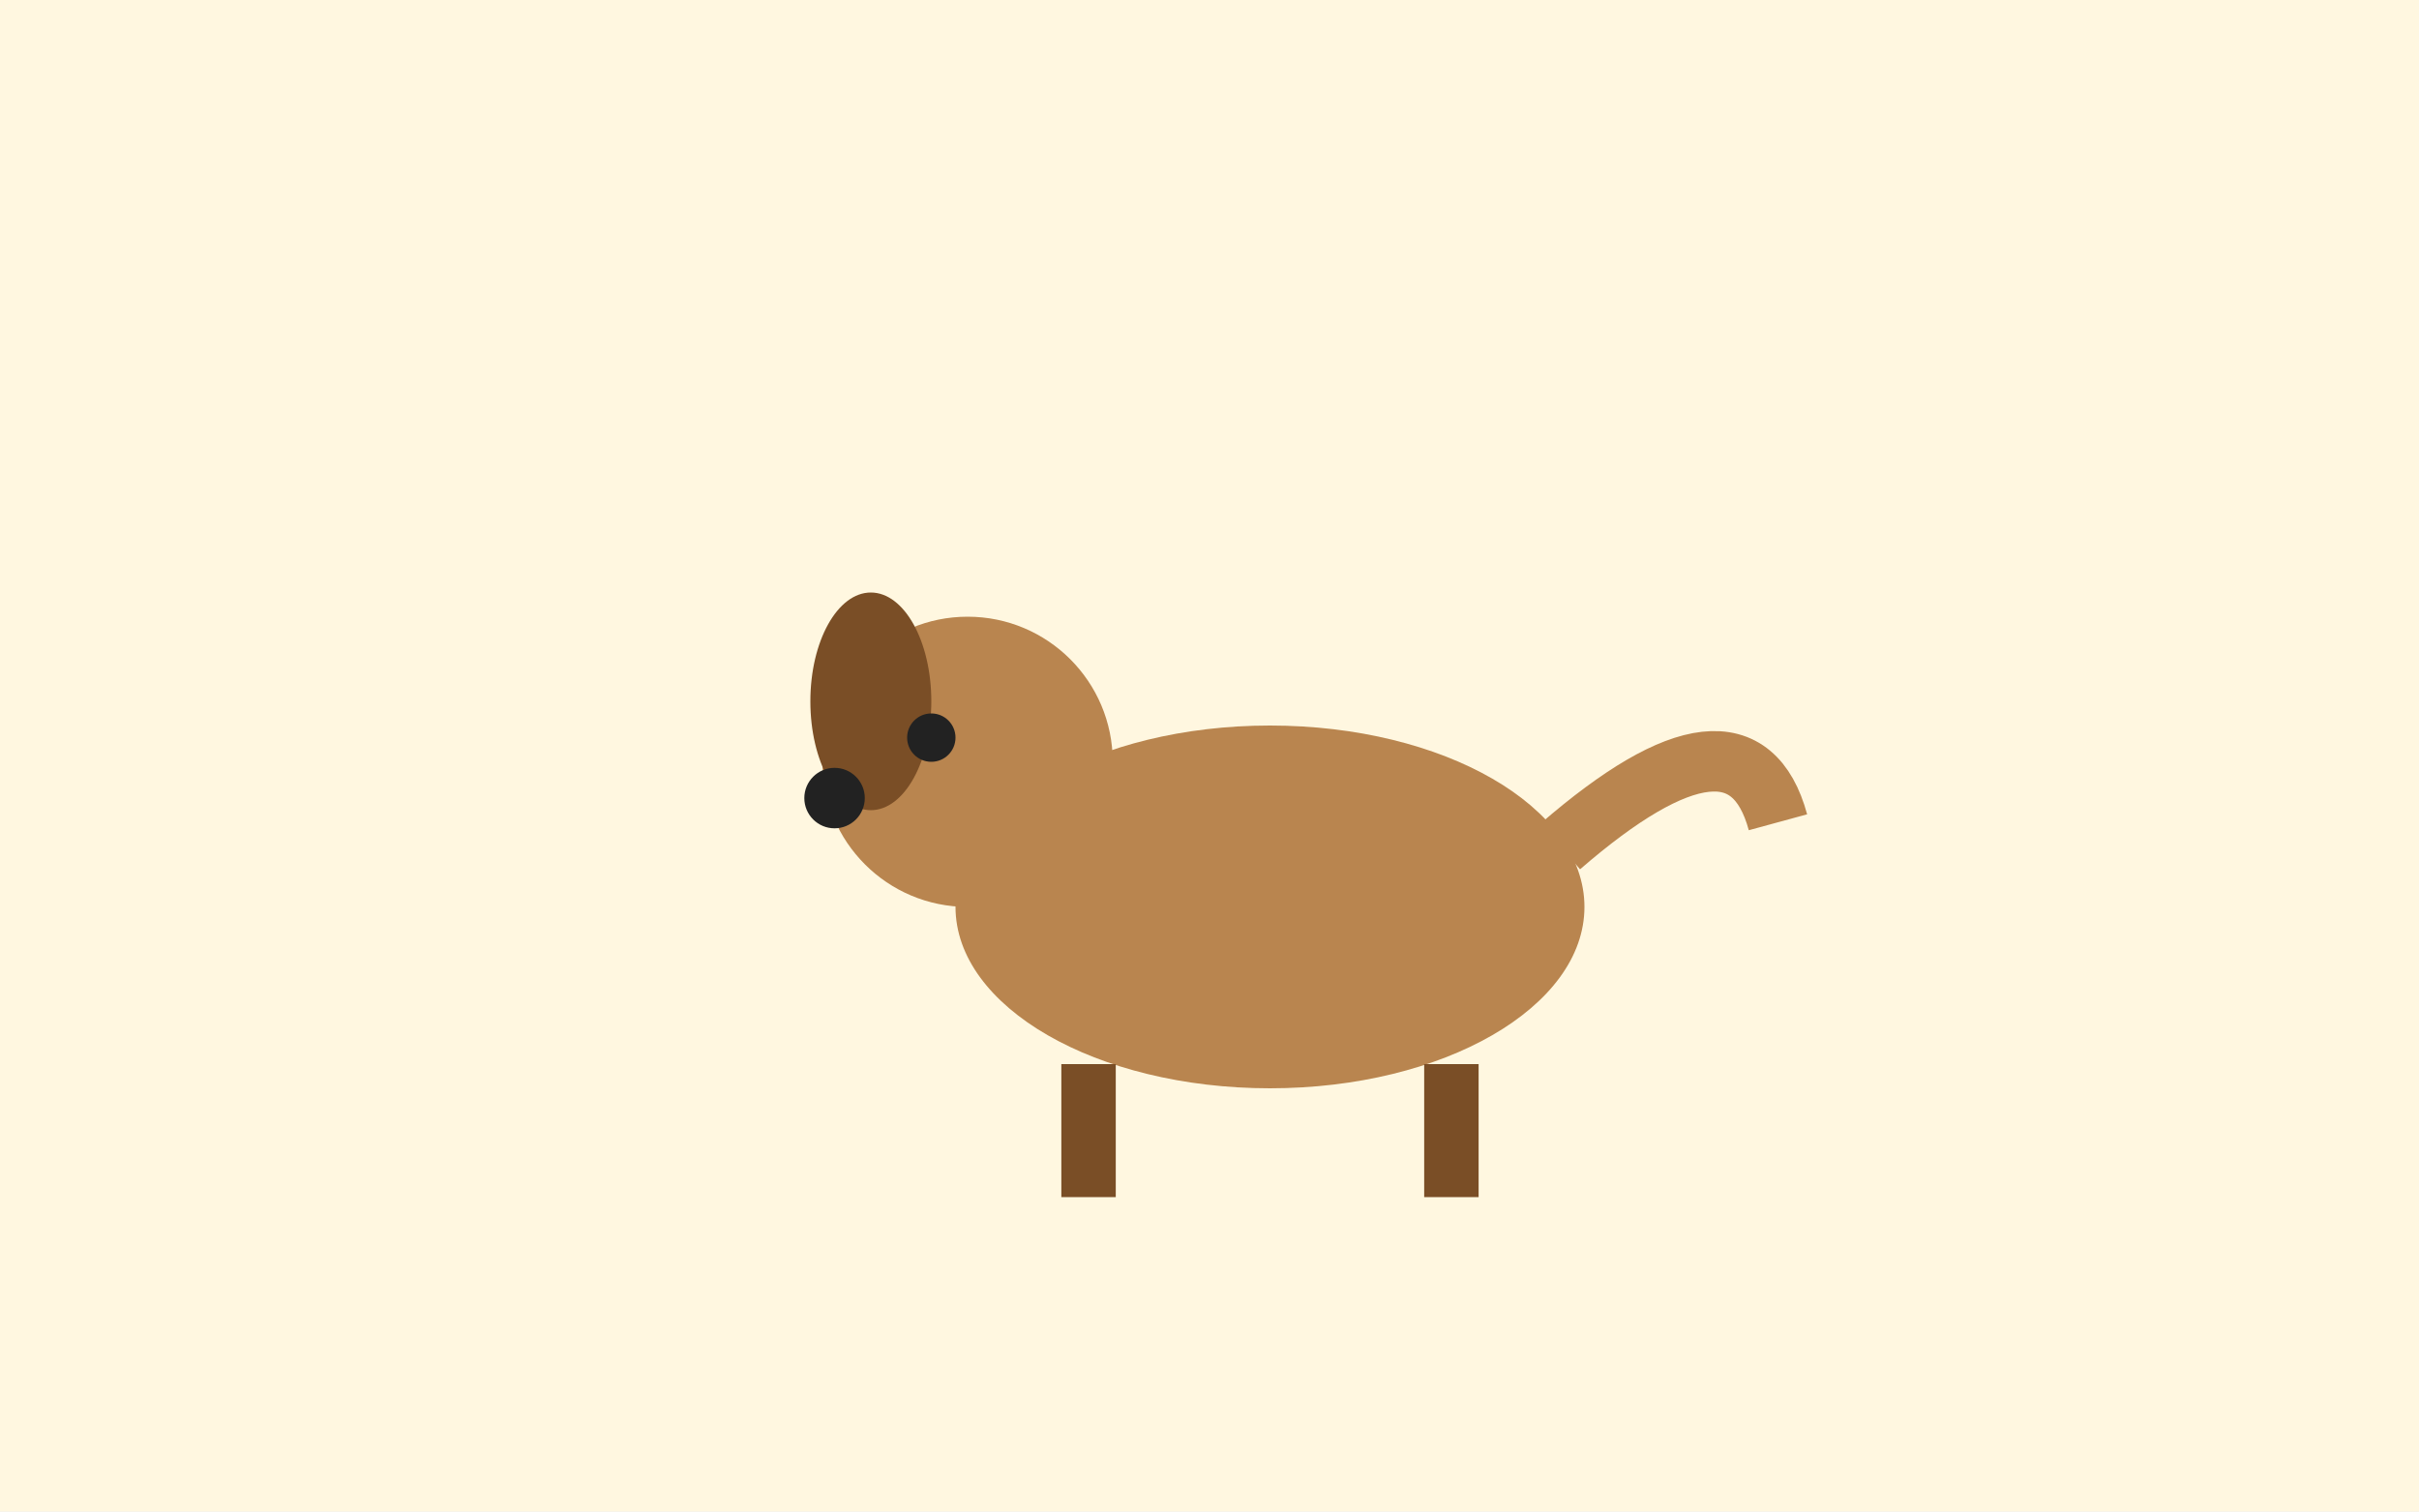
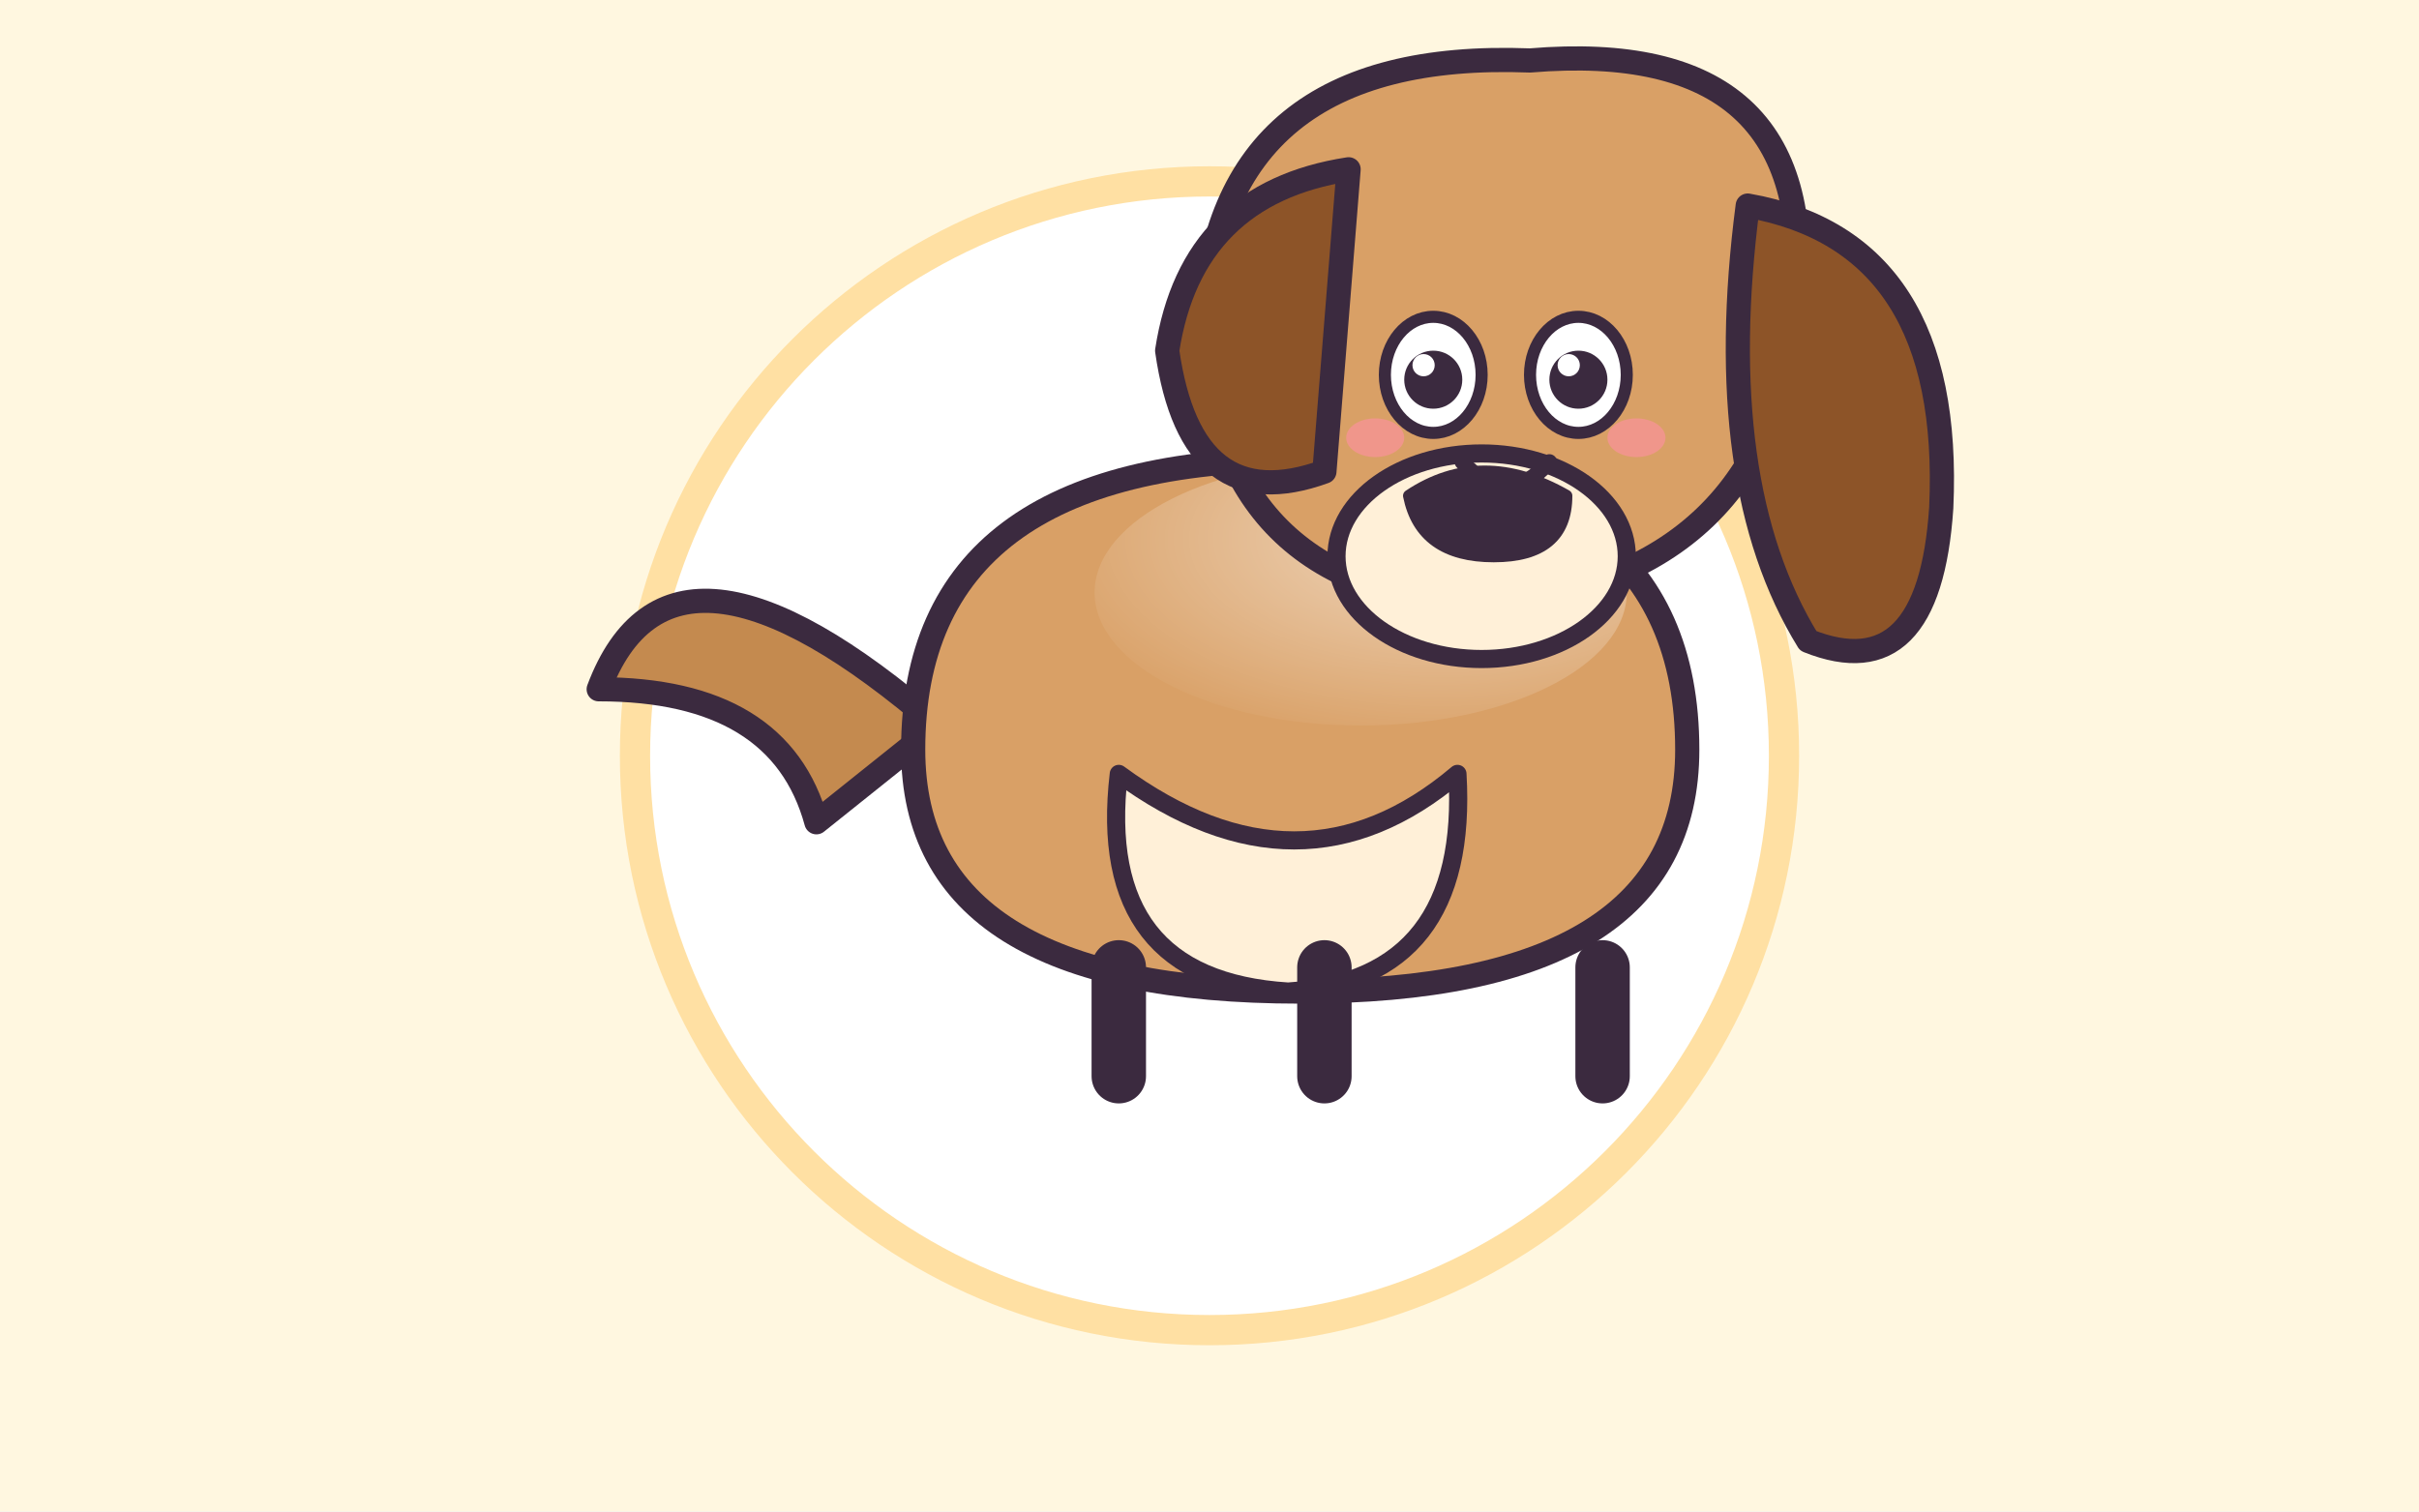
- <svg xmlns="http://www.w3.org/2000/svg" viewBox="0 0 800 500">
+ <svg xmlns="http://www.w3.org/2000/svg" width="800" height="500" viewBox="0 0 800 500">
+   <defs>
+     <linearGradient id="sky" x1="0" y1="0" x2="0" y2="1">
+       <stop offset="0" stop-color="#7fd0ff" />
+       <stop offset="1" stop-color="#e6f7ff" />
+     </linearGradient>
+     <linearGradient id="skyW" x1="0" y1="0" x2="0" y2="1">
+       <stop offset="0" stop-color="#a8e0b6" />
+       <stop offset="1" stop-color="#eaf8d8" />
+     </linearGradient>
+     <linearGradient id="skyE" x1="0" y1="0" x2="0" y2="1">
+       <stop offset="0" stop-color="#ffb88c" />
+       <stop offset="1" stop-color="#ffe9a8" />
+     </linearGradient>
+     <linearGradient id="hill1" x1="0" y1="0" x2="0" y2="1">
+       <stop offset="0" stop-color="#9be36b" />
+       <stop offset="1" stop-color="#5cbf4a" />
+     </linearGradient>
+     <linearGradient id="hill2" x1="0" y1="0" x2="0" y2="1">
+       <stop offset="0" stop-color="#7fd15a" />
+       <stop offset="1" stop-color="#3fa84a" />
+     </linearGradient>
+     <linearGradient id="hillFar" x1="0" y1="0" x2="0" y2="1">
+       <stop offset="0" stop-color="#b9ecb0" />
+       <stop offset="1" stop-color="#8fd69a" />
+     </linearGradient>
+     <radialGradient id="sunG">
+       <stop offset="0" stop-color="#fff6b0" />
+       <stop offset="1" stop-color="#ffd23f" />
+     </radialGradient>
+     <radialGradient id="shine" cx=".35" cy=".3" r=".8">
+       <stop offset="0" stop-color="#fff" stop-opacity=".55" />
+       <stop offset="1" stop-color="#fff" stop-opacity="0" />
+     </radialGradient>
+   </defs>
  <rect width="800" height="500" fill="#fff7e0" />
-   <g transform="translate(420 300) scale(2)">
-     <ellipse cx="0" cy="0" rx="52" ry="30" fill="#b9854f" />
-     <circle cx="-50" cy="-24" r="24" fill="#b9854f" />
-     <ellipse cx="-66" cy="-34" rx="10" ry="18" fill="#7a4e26" />
-     <circle cx="-56" cy="-28" r="4" fill="#222" />
-     <circle cx="-72" cy="-18" r="5" fill="#222" />
-     <path d="M48 -10 q30 -26 36 -4" stroke="#b9854f" stroke-width="10" fill="none" />
-     <path d="M-30 26 v22 M30 26 v22" stroke="#7a4e26" stroke-width="9" />
+   <circle cx="400" cy="250" r="190" fill="#fff" stroke="#ffe0a3" stroke-width="10" />
+   <g transform="translate(430 248) scale(2) scale(-1 1)">
+     <path d="M60 -4 q44 -38 56 -6 q-30 0 -36 22z" fill="#c48a4f" stroke="#3b2a3f" stroke-width="4" stroke-linejoin="round" stroke-linecap="round" />
+     <path d="M-64 0 q0 -48 64 -48 q64 0 64 48 q0 40 -64 40 q-64 0 -64 -40z" fill="#d9a066" stroke="#3b2a3f" stroke-width="4" stroke-linejoin="round" stroke-linecap="round" />
+     <ellipse cx="-10" cy="-26" rx="44" ry="22" fill="url(#shine)" />
+     <path d="M-26 4 q26 22 56 0 q4 34 -28 36 q-30 -2 -28 -36z" fill="#fff0d8" stroke="#3b2a3f" stroke-width="3" stroke-linejoin="round" stroke-linecap="round" />
+     <path d="M-30 -24 q-48 -4 -52 -50 q-4 -44 44 -40 q52 -2 54 44 q-2 44 -46 46z" fill="#d9a066" stroke="#3b2a3f" stroke-width="4" stroke-linejoin="round" stroke-linecap="round" />
+     <path d="M-74 -90 q-34 6 -32 50 q2 30 22 22 q16 -26 10 -72z" fill="#8d5428" stroke="#3b2a3f" stroke-width="4" stroke-linejoin="round" stroke-linecap="round" />
+     <path d="M-8 -96 q26 4 30 30 q-4 28 -26 20z" fill="#8d5428" stroke="#3b2a3f" stroke-width="4" stroke-linejoin="round" stroke-linecap="round" />
+     <ellipse cx="-30" cy="-32" rx="24" ry="17" fill="#fff0d8" stroke="#3b2a3f" stroke-width="3" />
+     <path d="M-44 -42 q14 -8 26 0 q-2 10 -14 10 q-12 0 -12 -10z" fill="#3b2a3f" stroke="#3b2a3f" stroke-width="2" stroke-linejoin="round" stroke-linecap="round" />
+     <ellipse cx="-46.0" cy="-62" rx="8.0" ry="9.6" fill="#fff" stroke="#3b2a3f" stroke-width="2.0" />
+     <circle cx="-46.0" cy="-61.2" r="4.8" fill="#3b2a3f" />
+     <circle cx="-44.4" cy="-63.6" r="1.84" fill="#fff" />
+     <ellipse cx="-22.0" cy="-62" rx="8.0" ry="9.6" fill="#fff" stroke="#3b2a3f" stroke-width="2.0" />
+     <circle cx="-22.0" cy="-61.2" r="4.8" fill="#3b2a3f" />
+     <circle cx="-20.4" cy="-63.6" r="1.84" fill="#fff" />
+     <ellipse cx="-55.6" cy="-51.6" rx="4.8" ry="3.2" fill="#ff8fa3" opacity=".6" />
+     <ellipse cx="-12.4" cy="-51.6" rx="4.8" ry="3.2" fill="#ff8fa3" opacity=".6" />
+     <path d="M-41.2 -47.6 q7.2 8.0 14.4 0" stroke="#3b2a3f" stroke-width="2.56" fill="none" stroke-linecap="round" />
+     <path d="M-50 36 v18 M-4 36 v18 M30 36 v18" fill="none" stroke="#3b2a3f" stroke-width="9" stroke-linejoin="round" stroke-linecap="round" />
  </g>
</svg>
